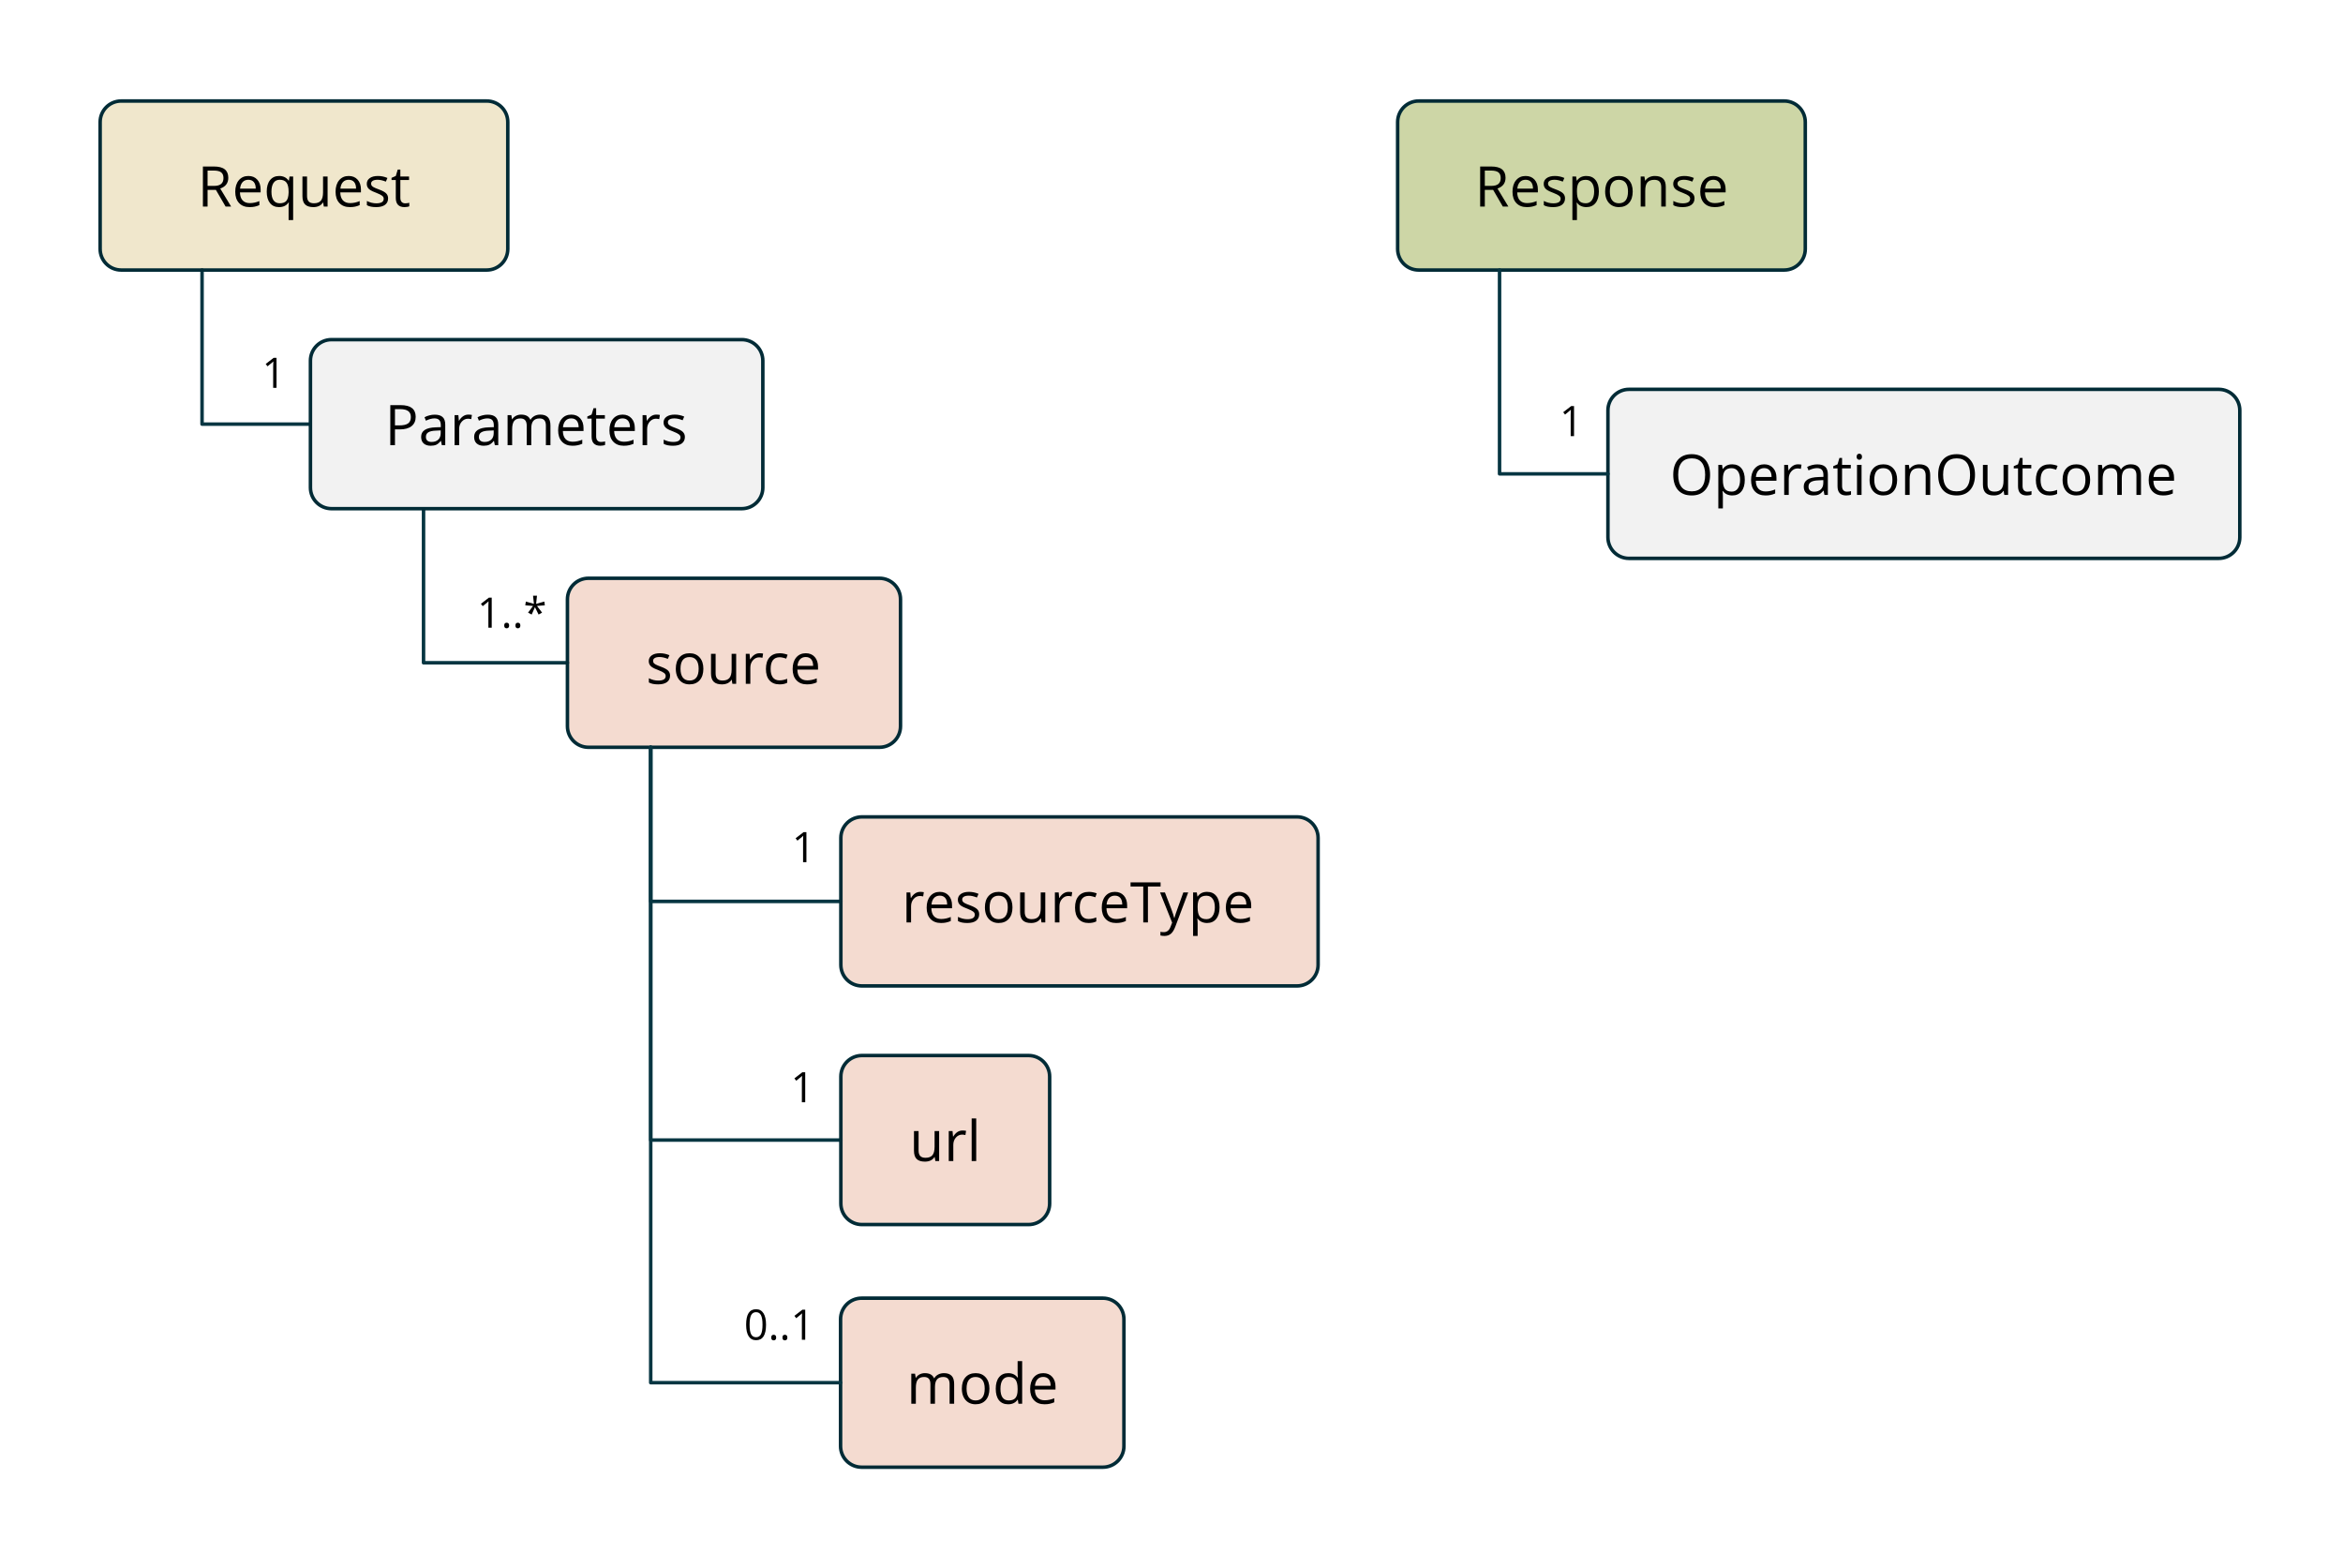
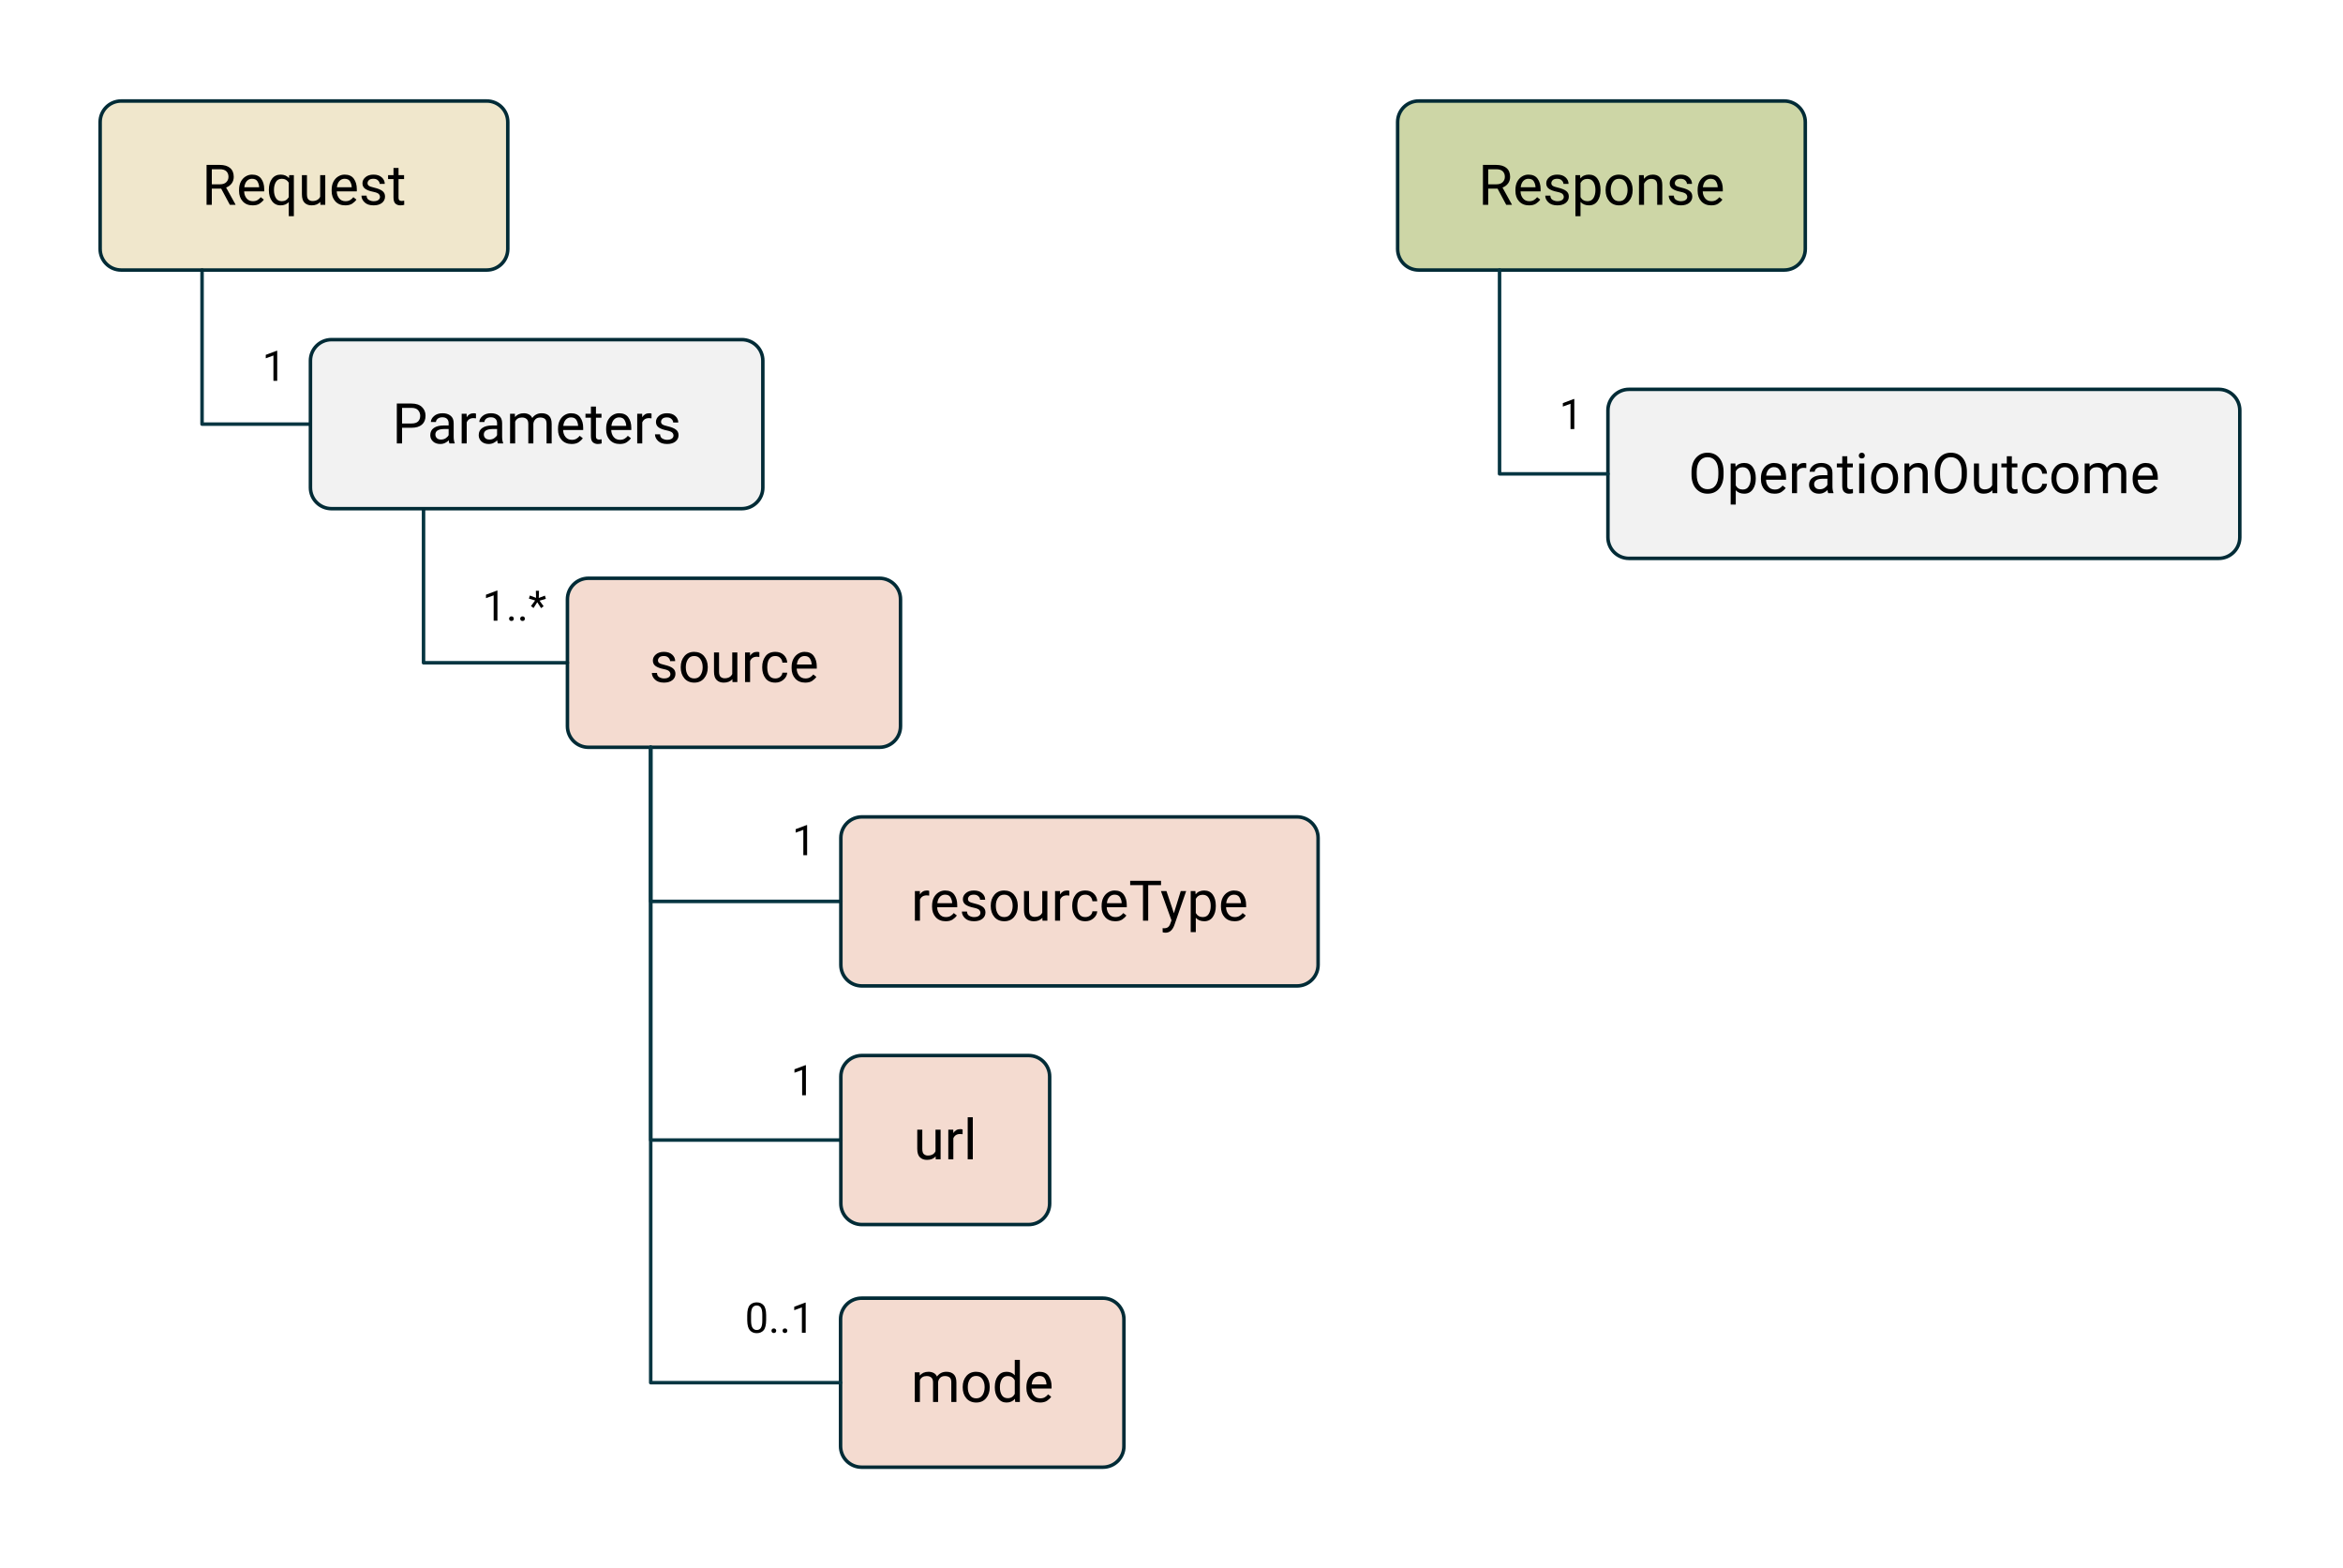
<svg xmlns="http://www.w3.org/2000/svg" version="1.1" viewBox="802 1689 668 447" width="668" height="447">
  <defs />
-   <g id="Canvas_import_Operation_(no_text)" stroke="none" stroke-dasharray="none" fill-opacity="1" fill="none" stroke-opacity="1">
+   <g id="Canvas_import_Operation_(no_text)" fill-opacity="1" stroke="none" stroke-opacity="1" stroke-dasharray="none" fill="none">
    <g id="Canvas_import_Operation_(no_text)_Layer_1">
      <g id="Line_9">
        <path d="M 922.753 1834.016 L 922.753 1877.953 L 963.779 1877.953" stroke="#073642" stroke-linecap="round" stroke-linejoin="round" stroke-width="1" />
      </g>
      <g id="Line_21">
        <path d="M 859.606 1765.984 L 859.606 1809.921 L 890.509 1809.921" stroke="#073642" stroke-linecap="round" stroke-linejoin="round" stroke-width="1" />
      </g>
      <g id="Graphic_2">
        <path d="M 836.551 1717.795 L 940.772 1717.795 C 944.085 1717.795 946.772 1720.482 946.772 1723.795 L 946.772 1759.984 C 946.772 1763.298 944.085 1765.984 940.772 1765.984 L 836.551 1765.984 C 833.237 1765.984 830.551 1763.298 830.551 1759.984 L 830.551 1723.795 C 830.551 1720.482 833.237 1717.795 836.551 1717.795 Z" fill="#b58900" fill-opacity=".2" />
        <path d="M 836.551 1717.795 L 940.772 1717.795 C 944.085 1717.795 946.772 1720.482 946.772 1723.795 L 946.772 1759.984 C 946.772 1763.298 944.085 1765.984 940.772 1765.984 L 836.551 1765.984 C 833.237 1765.984 830.551 1763.298 830.551 1759.984 L 830.551 1723.795 C 830.551 1720.482 833.237 1717.795 836.551 1717.795 Z" stroke="#012b36" stroke-linecap="round" stroke-linejoin="round" stroke-width="1" />
-         <text transform="translate(835.5512 1730.89)" fill="black">
-           <tspan font-family="Open Sans" font-size="16" fill="black" x="22.724" y="17">Request
+         <text transform="translate(835.5512 1732.39)" fill="black">
+           <tspan font-family="Roboto, sans-serif" font-size="16" fill="black" x="24.013" y="15">Request
          </tspan>
        </text>
      </g>
      <g id="Graphic_6">
        <path d="M 969.779 1853.858 L 1052.74 1853.858 C 1056.054 1853.858 1058.74 1856.545 1058.74 1859.858 L 1058.74 1896.047 C 1058.74 1899.361 1056.054 1902.047 1052.74 1902.047 L 969.779 1902.047 C 966.466 1902.047 963.779 1899.361 963.779 1896.047 L 963.779 1859.858 C 963.779 1856.545 966.466 1853.858 969.779 1853.858 Z" fill="#cb4b16" fill-opacity=".2" />
        <path d="M 969.779 1853.858 L 1052.74 1853.858 C 1056.054 1853.858 1058.74 1856.545 1058.74 1859.858 L 1058.74 1896.047 C 1058.74 1899.361 1056.054 1902.047 1052.74 1902.047 L 969.779 1902.047 C 966.466 1902.047 963.779 1899.361 963.779 1896.047 L 963.779 1859.858 C 963.779 1856.545 966.466 1853.858 969.779 1853.858 Z" stroke="#012b36" stroke-linecap="round" stroke-linejoin="round" stroke-width="1" />
-         <text transform="translate(968.7795 1866.953)" fill="black">
-           <tspan font-family="Open Sans" font-size="16" fill="black" x="17.355" y="17">source
+         <text transform="translate(968.7795 1868.453)" fill="black">
+           <tspan font-family="Roboto, sans-serif" font-size="16" fill="black" x="18.324" y="15">source
          </tspan>
        </text>
      </g>
      <g id="Graphic_20">
        <path d="M 896.509 1785.827 L 1013.486 1785.827 C 1016.799 1785.827 1019.486 1788.513 1019.486 1791.827 L 1019.486 1828.016 C 1019.486 1831.33 1016.799 1834.016 1013.486 1834.016 L 896.509 1834.016 C 893.196 1834.016 890.509 1831.33 890.509 1828.016 L 890.509 1791.827 C 890.509 1788.513 893.196 1785.827 896.509 1785.827 Z" fill="#f2f2f2" />
        <path d="M 896.509 1785.827 L 1013.486 1785.827 C 1016.799 1785.827 1019.486 1788.513 1019.486 1791.827 L 1019.486 1828.016 C 1019.486 1831.33 1016.799 1834.016 1013.486 1834.016 L 896.509 1834.016 C 893.196 1834.016 890.509 1831.33 890.509 1828.016 L 890.509 1791.827 C 890.509 1788.513 893.196 1785.827 896.509 1785.827 Z" stroke="#012b36" stroke-linecap="round" stroke-linejoin="round" stroke-width="1" />
-         <text transform="translate(895.5092 1798.921)" fill="black">
-           <tspan font-family="Open Sans" font-size="16" fill="black" x="16.191" y="17">Parameters
+         <text transform="translate(895.5092 1800.421)" fill="black">
+           <tspan font-family="Roboto, sans-serif" font-size="16" fill="black" x="18.297" y="15">Parameters
          </tspan>
        </text>
      </g>
      <g id="Graphic_32">
        <path d="M 1206.473 1717.795 L 1310.693 1717.795 C 1314.007 1717.795 1316.693 1720.482 1316.693 1723.795 L 1316.693 1759.984 C 1316.693 1763.298 1314.007 1765.984 1310.693 1765.984 L 1206.473 1765.984 C 1203.159 1765.984 1200.473 1763.298 1200.473 1759.984 L 1200.473 1723.795 C 1200.473 1720.482 1203.159 1717.795 1206.473 1717.795 Z" fill="#cdd6a6" />
        <path d="M 1206.473 1717.795 L 1310.693 1717.795 C 1314.007 1717.795 1316.693 1720.482 1316.693 1723.795 L 1316.693 1759.984 C 1316.693 1763.298 1314.007 1765.984 1310.693 1765.984 L 1206.473 1765.984 C 1203.159 1765.984 1200.473 1763.298 1200.473 1759.984 L 1200.473 1723.795 C 1200.473 1720.482 1203.159 1717.795 1206.473 1717.795 Z" stroke="#012b36" stroke-linecap="round" stroke-linejoin="round" stroke-width="1" />
-         <text transform="translate(1205.473 1730.89)" fill="black">
-           <tspan font-family="Open Sans" font-size="16" fill="black" x="16.95" y="17">Response
+         <text transform="translate(1205.473 1732.39)" fill="black">
+           <tspan font-family="Roboto, sans-serif" font-size="16" fill="black" x="17.993" y="15">Response
          </tspan>
        </text>
      </g>
      <g id="Graphic_33">
        <path d="M 1266.43 1800 L 1434.575 1800 C 1437.889 1800 1440.575 1802.686 1440.575 1806 L 1440.575 1842.189 C 1440.575 1845.503 1437.889 1848.189 1434.575 1848.189 L 1266.43 1848.189 C 1263.117 1848.189 1260.43 1845.503 1260.43 1842.189 L 1260.43 1806 C 1260.43 1802.686 1263.117 1800 1266.43 1800 Z" fill="#f2f2f2" />
        <path d="M 1266.43 1800 L 1434.575 1800 C 1437.889 1800 1440.575 1802.686 1440.575 1806 L 1440.575 1842.189 C 1440.575 1845.503 1437.889 1848.189 1434.575 1848.189 L 1266.43 1848.189 C 1263.117 1848.189 1260.43 1845.503 1260.43 1842.189 L 1260.43 1806 C 1260.43 1802.686 1263.117 1800 1266.43 1800 Z" stroke="#012b36" stroke-linecap="round" stroke-linejoin="round" stroke-width="1" />
-         <text transform="translate(1265.43 1813.094)" fill="black">
-           <tspan font-family="Open Sans" font-size="16" fill="black" x="12.635" y="17">OperationOutcome
+         <text transform="translate(1265.43 1814.594)" fill="black">
+           <tspan font-family="Roboto, sans-serif" font-size="16" fill="black" x="17.889" y="15">OperationOutcome
          </tspan>
        </text>
      </g>
      <g id="Line_34">
        <path d="M 1229.528 1765.984 L 1229.528 1824.094 L 1260.43 1824.094" stroke="#073642" stroke-linecap="round" stroke-linejoin="round" stroke-width="1" />
      </g>
      <g id="Line_36">
        <path d="M 987.52 1902.047 L 987.52 1945.984 L 1041.732 1945.984" stroke="#073642" stroke-linecap="round" stroke-linejoin="round" stroke-width="1" />
      </g>
      <g id="Line_38">
        <path d="M 987.52 1902.047 L 987.52 2014.016 L 1041.732 2014.016" stroke="#073642" stroke-linecap="round" stroke-linejoin="round" stroke-width="1" />
      </g>
      <g id="Graphic_44">
-         <text transform="translate(876.6478 1786.575)" fill="black">
-           <tspan font-family="Open Sans" font-size="12" fill="black" x="0" y="13">1</tspan>
+         <text transform="translate(876.7709 1786.575)" fill="black">
+           <tspan font-family="Roboto, sans-serif" font-size="12" fill="black" x="0" y="11">1</tspan>
        </text>
      </g>
      <g id="Graphic_45">
-         <text transform="translate(938.0041 1854.953)" fill="black">
-           <tspan font-family="Open Sans" font-size="12" fill="black" x="0" y="13">1..*</tspan>
+         <text transform="translate(939.5569 1854.953)" fill="black">
+           <tspan font-family="Roboto, sans-serif" font-size="12" fill="black" x="0" y="11">1..*
+           </tspan>
        </text>
      </g>
      <g id="Graphic_46">
-         <text transform="translate(1027.724 1921.803)" fill="black">
-           <tspan font-family="Open Sans" font-size="12" fill="black" x="0" y="13">1</tspan>
+         <text transform="translate(1027.847 1921.803)" fill="black">
+           <tspan font-family="Roboto, sans-serif" font-size="12" fill="black" x="0" y="11">1</tspan>
        </text>
      </g>
      <g id="Graphic_47">
-         <text transform="translate(1027.382 1990.252)" fill="black">
-           <tspan font-family="Open Sans" font-size="12" fill="black" x="0" y="13">1</tspan>
+         <text transform="translate(1027.505 1990.252)" fill="black">
+           <tspan font-family="Roboto, sans-serif" font-size="12" fill="black" x="0" y="11">1</tspan>
        </text>
      </g>
      <g id="Graphic_48">
        <text transform="translate(1246.575 1800.331)" fill="black">
-           <tspan font-family="Open Sans" font-size="12" fill="black" x="0" y="13">1</tspan>
+           <tspan font-family="Roboto, sans-serif" font-size="12" fill="black" x="0" y="11">1</tspan>
        </text>
      </g>
      <g id="Graphic_35">
        <path d="M 1047.732 1921.89 L 1171.795 1921.89 C 1175.109 1921.89 1177.795 1924.576 1177.795 1927.89 L 1177.795 1964.079 C 1177.795 1967.392 1175.109 1970.079 1171.795 1970.079 L 1047.732 1970.079 C 1044.419 1970.079 1041.732 1967.392 1041.732 1964.079 L 1041.732 1927.89 C 1041.732 1924.576 1044.419 1921.89 1047.732 1921.89 Z" fill="#cb4b16" fill-opacity=".2" />
        <path d="M 1047.732 1921.89 L 1171.795 1921.89 C 1175.109 1921.89 1177.795 1924.576 1177.795 1927.89 L 1177.795 1964.079 C 1177.795 1967.392 1175.109 1970.079 1171.795 1970.079 L 1047.732 1970.079 C 1044.419 1970.079 1041.732 1967.392 1041.732 1964.079 L 1041.732 1927.89 C 1041.732 1924.576 1044.419 1921.89 1047.732 1921.89 Z" stroke="#012b36" stroke-linecap="round" stroke-linejoin="round" stroke-width="1" />
-         <text transform="translate(1046.732 1934.984)" fill="black">
-           <tspan font-family="Open Sans" font-size="16" fill="black" x="12.344" y="17">resourceType
+         <text transform="translate(1046.732 1936.484)" fill="black">
+           <tspan font-family="Roboto, sans-serif" font-size="16" fill="black" x="15" y="15">resourceType
          </tspan>
        </text>
      </g>
      <g id="Graphic_37">
        <path d="M 1047.732 1989.921 L 1095.26 1989.921 C 1098.574 1989.921 1101.26 1992.608 1101.26 1995.921 L 1101.26 2032.11 C 1101.26 2035.424 1098.574 2038.11 1095.26 2038.11 L 1047.732 2038.11 C 1044.419 2038.11 1041.732 2035.424 1041.732 2032.11 L 1041.732 1995.921 C 1041.732 1992.608 1044.419 1989.921 1047.732 1989.921 Z" fill="#cb4b16" fill-opacity=".2" />
        <path d="M 1047.732 1989.921 L 1095.26 1989.921 C 1098.574 1989.921 1101.26 1992.608 1101.26 1995.921 L 1101.26 2032.11 C 1101.26 2035.424 1098.574 2038.11 1095.26 2038.11 L 1047.732 2038.11 C 1044.419 2038.11 1041.732 2035.424 1041.732 2032.11 L 1041.732 1995.921 C 1041.732 1992.608 1044.419 1989.921 1047.732 1989.921 Z" stroke="#012b36" stroke-linecap="round" stroke-linejoin="round" stroke-width="1" />
-         <text transform="translate(1046.732 2003.016)" fill="black">
-           <tspan font-family="Open Sans" font-size="16" fill="black" x="14.568" y="17">url
+         <text transform="translate(1046.732 2004.516)" fill="black">
+           <tspan font-family="Roboto, sans-serif" font-size="16" fill="black" x="15.705" y="15">url
          </tspan>
        </text>
      </g>
      <g id="Graphic_50">
-         <text transform="translate(1014.134 2057.953)" fill="black">
-           <tspan font-family="Open Sans" font-size="12" fill="black" x="0" y="13">0..1</tspan>
+         <text transform="translate(1014.368 2057.953)" fill="black">
+           <tspan font-family="Roboto, sans-serif" font-size="12" fill="black" x="0" y="11">0..1
+           </tspan>
        </text>
      </g>
      <g id="Graphic_49">
        <path d="M 1047.65 2059.098 L 1116.438 2059.098 C 1119.751 2059.098 1122.438 2061.785 1122.438 2065.098 L 1122.438 2101.287 C 1122.438 2104.601 1119.751 2107.287 1116.438 2107.287 L 1047.65 2107.287 C 1044.337 2107.287 1041.65 2104.601 1041.65 2101.287 L 1041.65 2065.098 C 1041.65 2061.785 1044.337 2059.098 1047.65 2059.098 Z" fill="#cb4b16" fill-opacity=".2" />
        <path d="M 1047.65 2059.098 L 1116.438 2059.098 C 1119.751 2059.098 1122.438 2061.785 1122.438 2065.098 L 1122.438 2101.287 C 1122.438 2104.601 1119.751 2107.287 1116.438 2107.287 L 1047.65 2107.287 C 1044.337 2107.287 1041.65 2104.601 1041.65 2101.287 L 1041.65 2065.098 C 1041.65 2061.785 1044.337 2059.098 1047.65 2059.098 Z" stroke="#012b36" stroke-linecap="round" stroke-linejoin="round" stroke-width="1" />
-         <text transform="translate(1046.65 2072.193)" fill="black">
-           <tspan font-family="Open Sans" font-size="16" fill="black" x="13.788" y="17">mode
+         <text transform="translate(1046.65 2073.693)" fill="black">
+           <tspan font-family="Roboto, sans-serif" font-size="16" fill="black" x="15.069" y="15">mode
          </tspan>
        </text>
      </g>
      <g id="Line_53">
        <path d="M 987.52 1902.047 L 987.52 2083.193 L 1041.65 2083.193" stroke="#073642" stroke-linecap="round" stroke-linejoin="round" stroke-width="1" />
      </g>
    </g>
  </g>
</svg>
